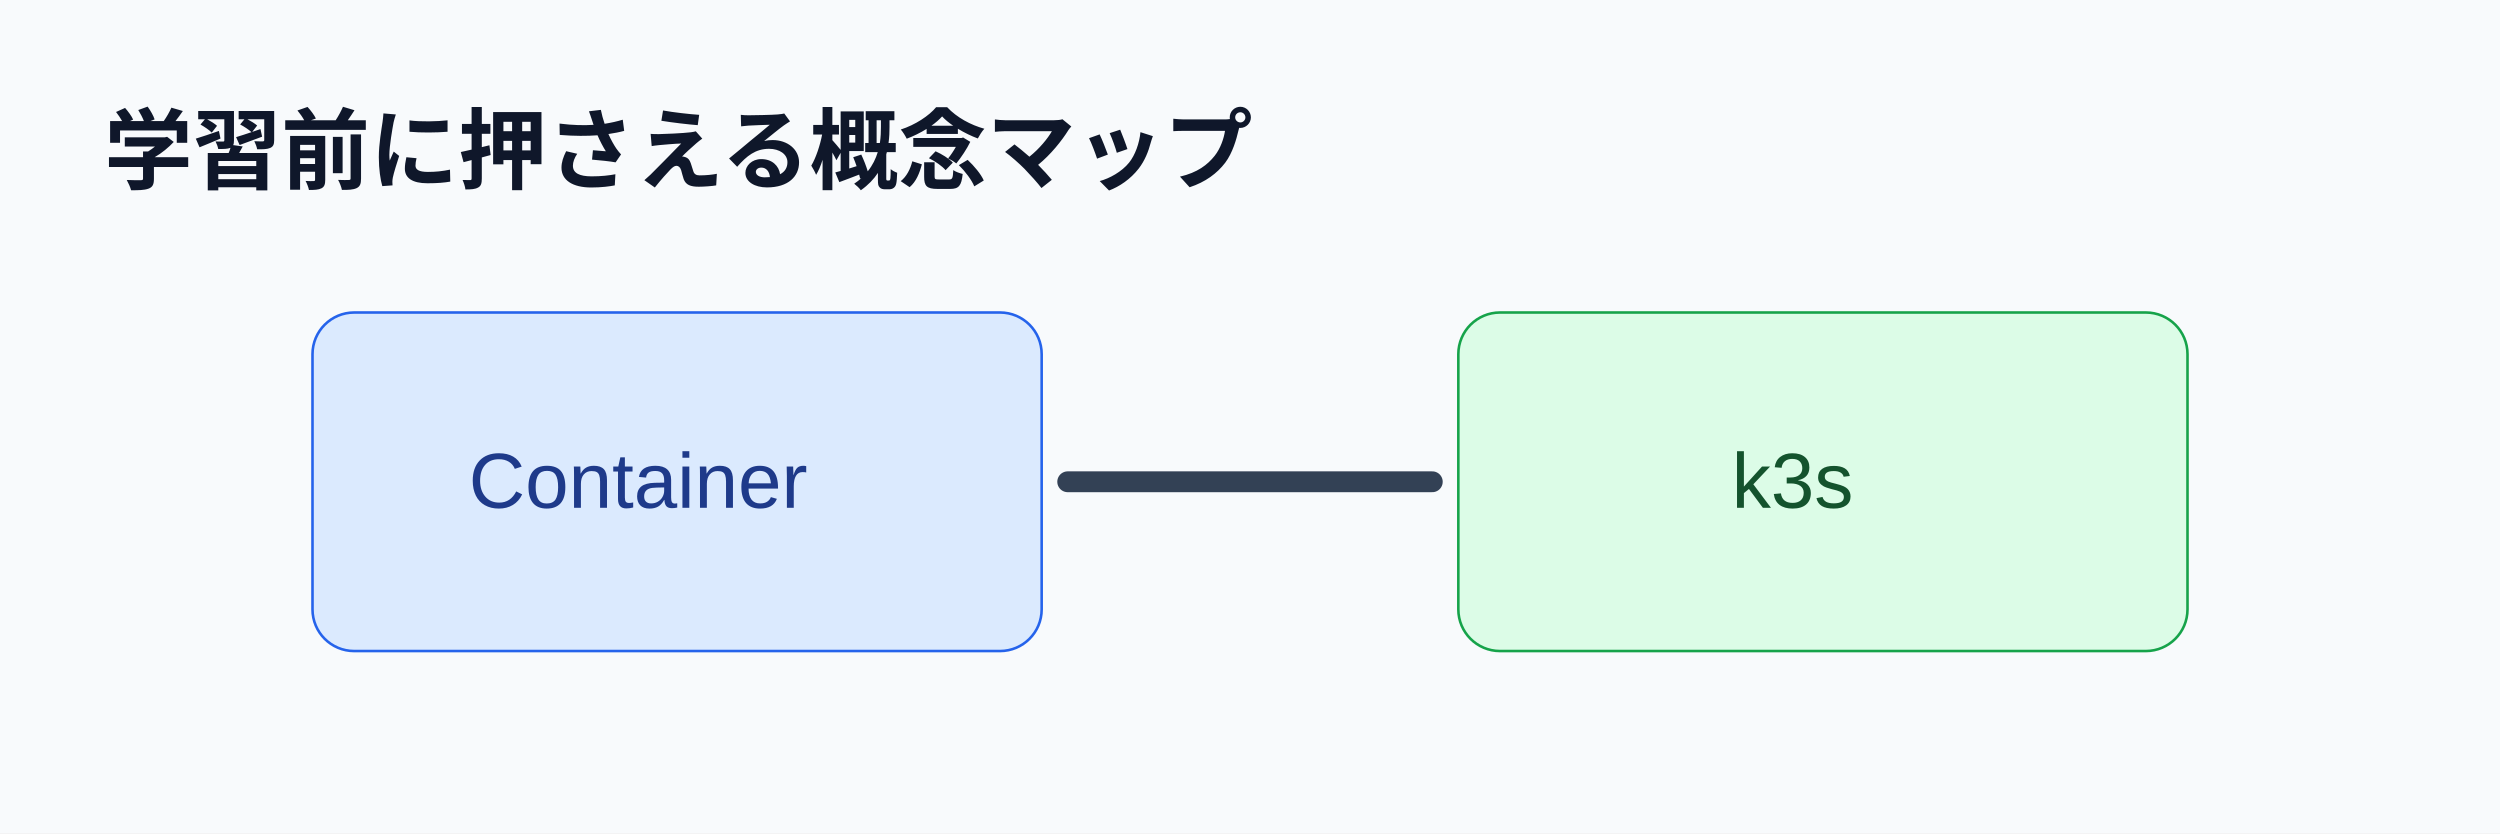
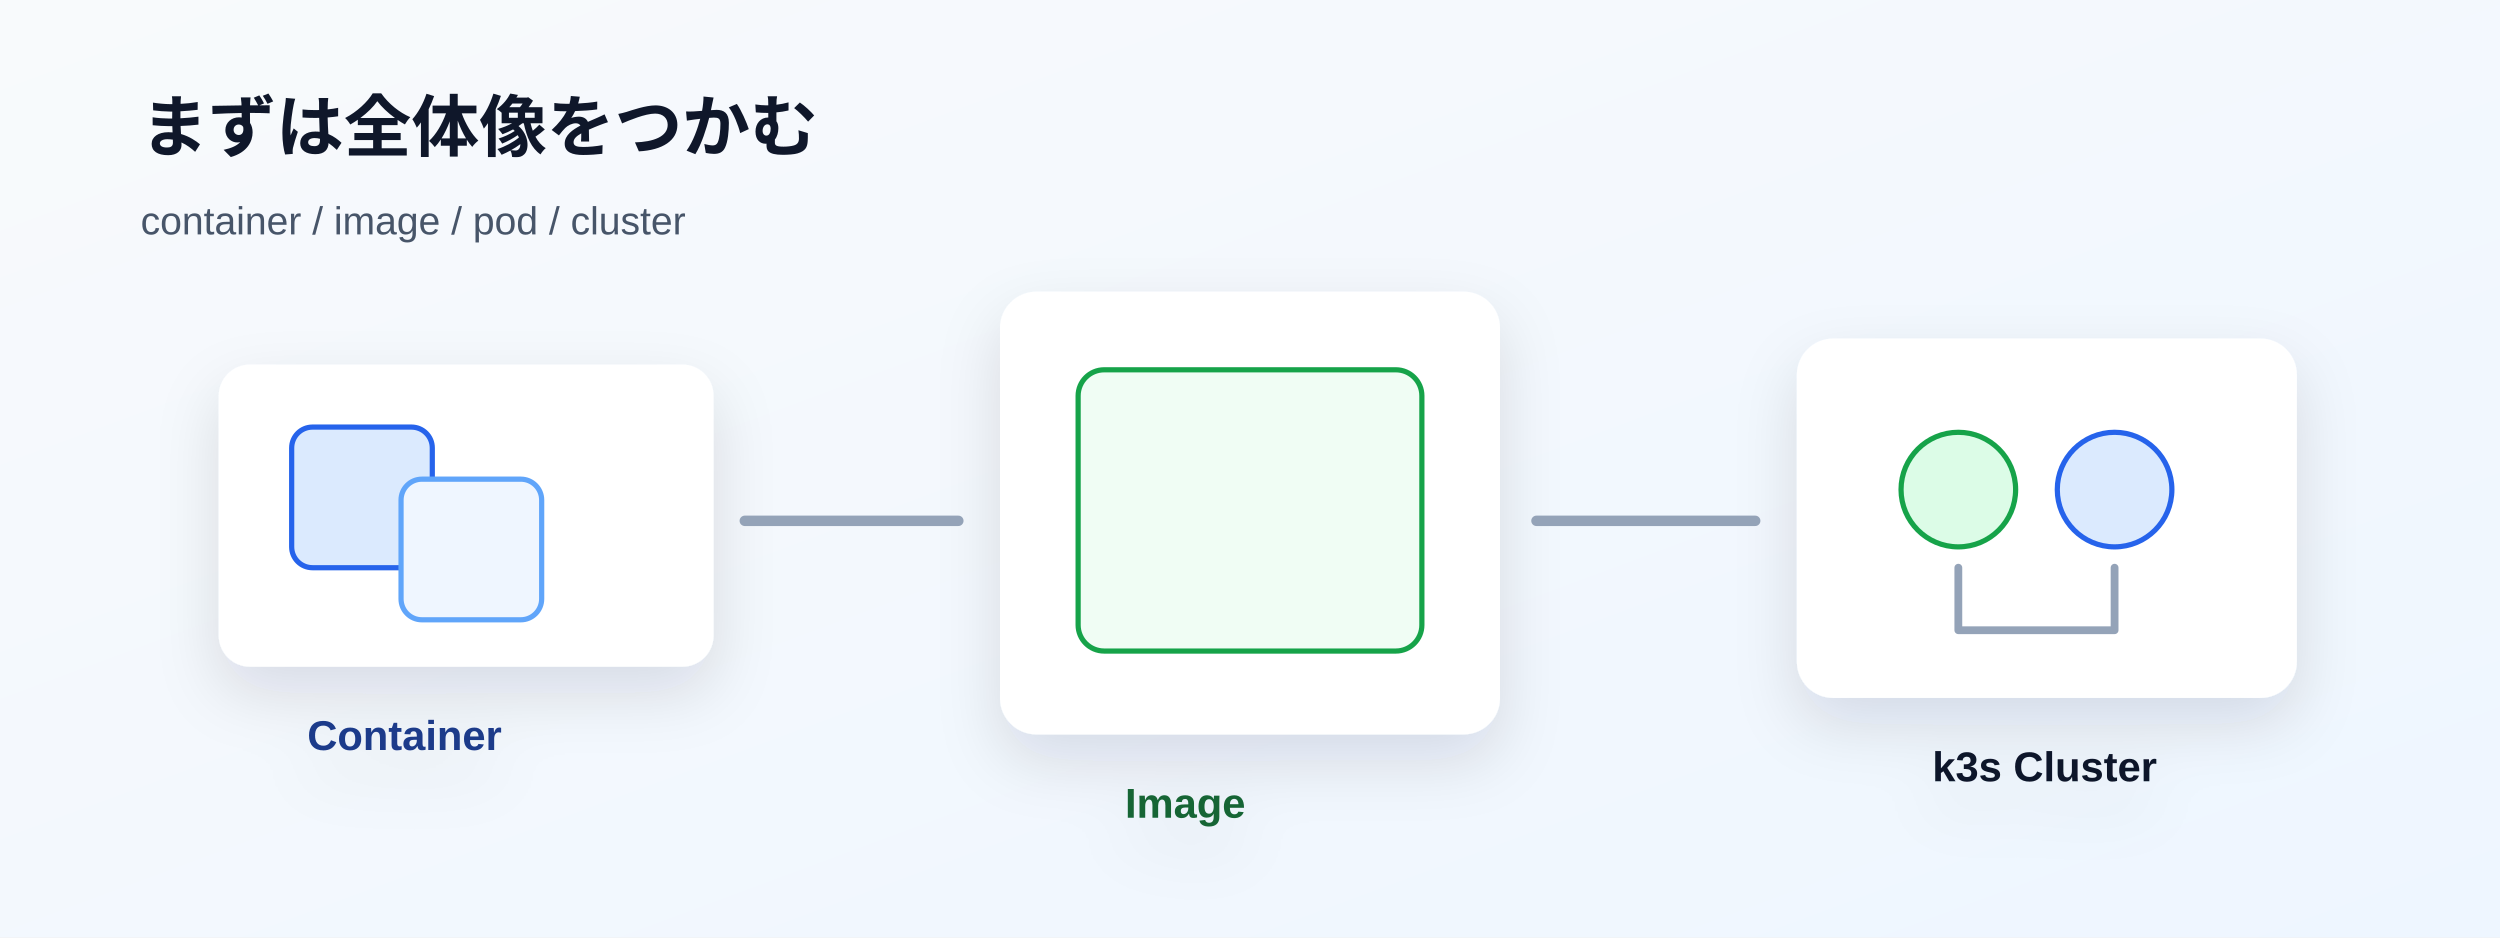
- <svg xmlns="http://www.w3.org/2000/svg" viewBox="0 0 960 320">
-   <rect width="960" height="320" fill="#f8fafc" />
-   <text x="40" y="70" font-size="34" font-family="Arial" font-weight="700" fill="#0f172a">学習前に押さえる概念マップ</text>
-   <rect x="120" y="120" width="280" height="130" rx="16" fill="#dbeafe" stroke="#2563eb" />
-   <text x="180" y="195" font-size="30" font-family="Arial" fill="#1e3a8a">Container</text>
-   <rect x="560" y="120" width="280" height="130" rx="16" fill="#dcfce7" stroke="#16a34a" />
-   <text x="665" y="195" font-size="30" font-family="Arial" fill="#14532d">k3s</text>
-   <path d="M410 185h140" stroke="#334155" stroke-width="8" stroke-linecap="round" />
+ <svg xmlns="http://www.w3.org/2000/svg" viewBox="0 0 960 360" role="img" aria-labelledby="t d">
+   <defs>
+     <linearGradient id="bg" x1="0" x2="1" y1="0" y2="1">
+       <stop offset="0" stop-color="#f8fafc" />
+       <stop offset="1" stop-color="#eef6ff" />
+     </linearGradient>
+     <filter id="shadow" x="-12%" y="-20%" width="124%" height="150%">
+       <feDropShadow dx="0" dy="10" stdDeviation="12" flood-color="#0f172a" flood-opacity=".12" />
+     </filter>
+   </defs>
+   <rect width="960" height="360" fill="url(#bg)" />
+   <text x="54" y="58" font-size="26" font-family="Arial, sans-serif" font-weight="700" fill="#0f172a">まずは全体像をつかむ</text>
+   <text x="54" y="90" font-size="15" font-family="Arial, sans-serif" fill="#475569">container / image / pod / cluster</text>
+   <g filter="url(#shadow)">
+     <rect x="84" y="140" width="190" height="116" rx="12" fill="#ffffff" />
+     <rect x="112" y="164" width="54" height="54" rx="8" fill="#dbeafe" stroke="#2563eb" stroke-width="2" />
+     <rect x="154" y="184" width="54" height="54" rx="8" fill="#eff6ff" stroke="#60a5fa" stroke-width="2" />
+     <text x="118" y="288" font-size="16" font-family="Arial, sans-serif" font-weight="700" fill="#1e3a8a">Container</text>
+   </g>
+   <g filter="url(#shadow)">
+     <rect x="384" y="112" width="192" height="170" rx="14" fill="#ffffff" />
+     <path d="M426 174h108M426 198h82M426 222h96" stroke="#16a34a" stroke-width="5" stroke-linecap="round" />
+     <rect x="414" y="142" width="132" height="108" rx="10" fill="#f0fdf4" stroke="#16a34a" stroke-width="2" />
+     <text x="432" y="314" font-size="16" font-family="Arial, sans-serif" font-weight="700" fill="#166534">Image</text>
+   </g>
+   <g filter="url(#shadow)">
+     <rect x="690" y="130" width="192" height="138" rx="14" fill="#ffffff" />
+     <circle cx="752" cy="188" r="22" fill="#dcfce7" stroke="#16a34a" stroke-width="2" />
+     <circle cx="812" cy="188" r="22" fill="#dbeafe" stroke="#2563eb" stroke-width="2" />
+     <path d="M752 218v24M812 218v24M752 242h60" stroke="#94a3b8" stroke-width="3" stroke-linecap="round" />
+     <text x="742" y="300" font-size="16" font-family="Arial, sans-serif" font-weight="700" fill="#0f172a">k3s Cluster</text>
+   </g>
+   <g fill="none" stroke="#94a3b8" stroke-width="4" stroke-linecap="round" stroke-linejoin="round">
+     <path d="M286 200h82" />
+     <path d="M590 200h84" />
+   </g>
</svg>
